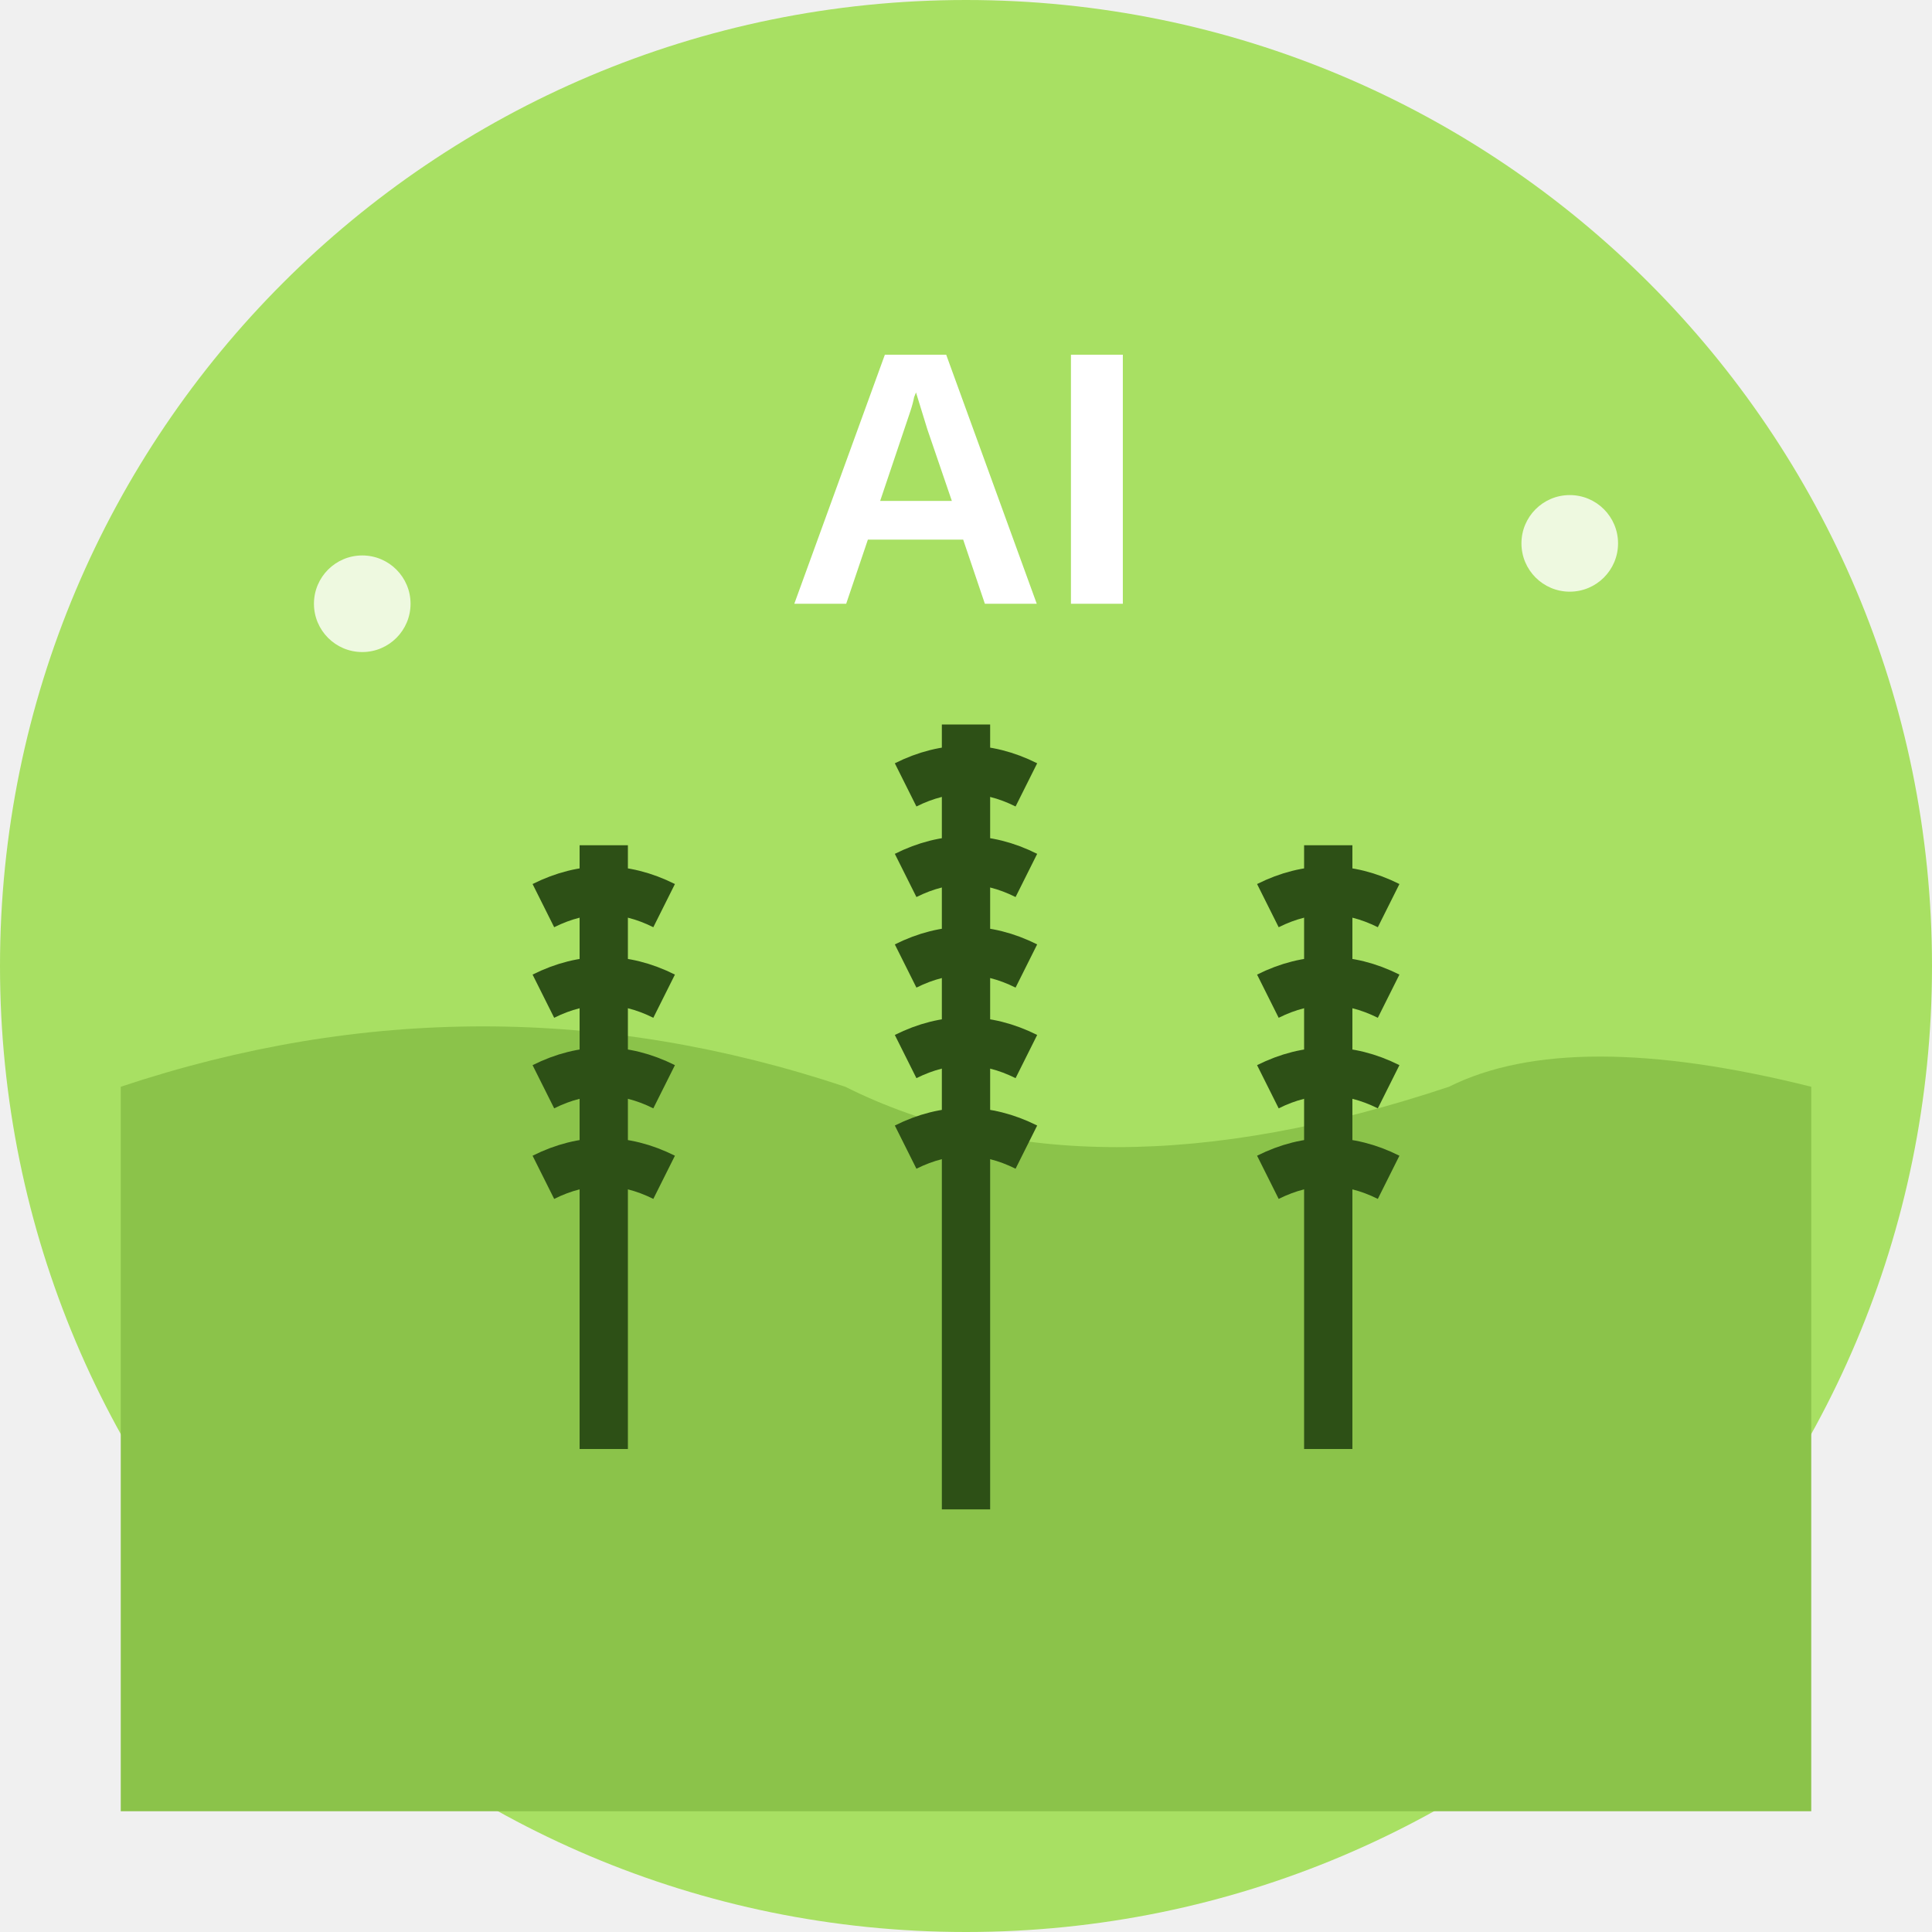
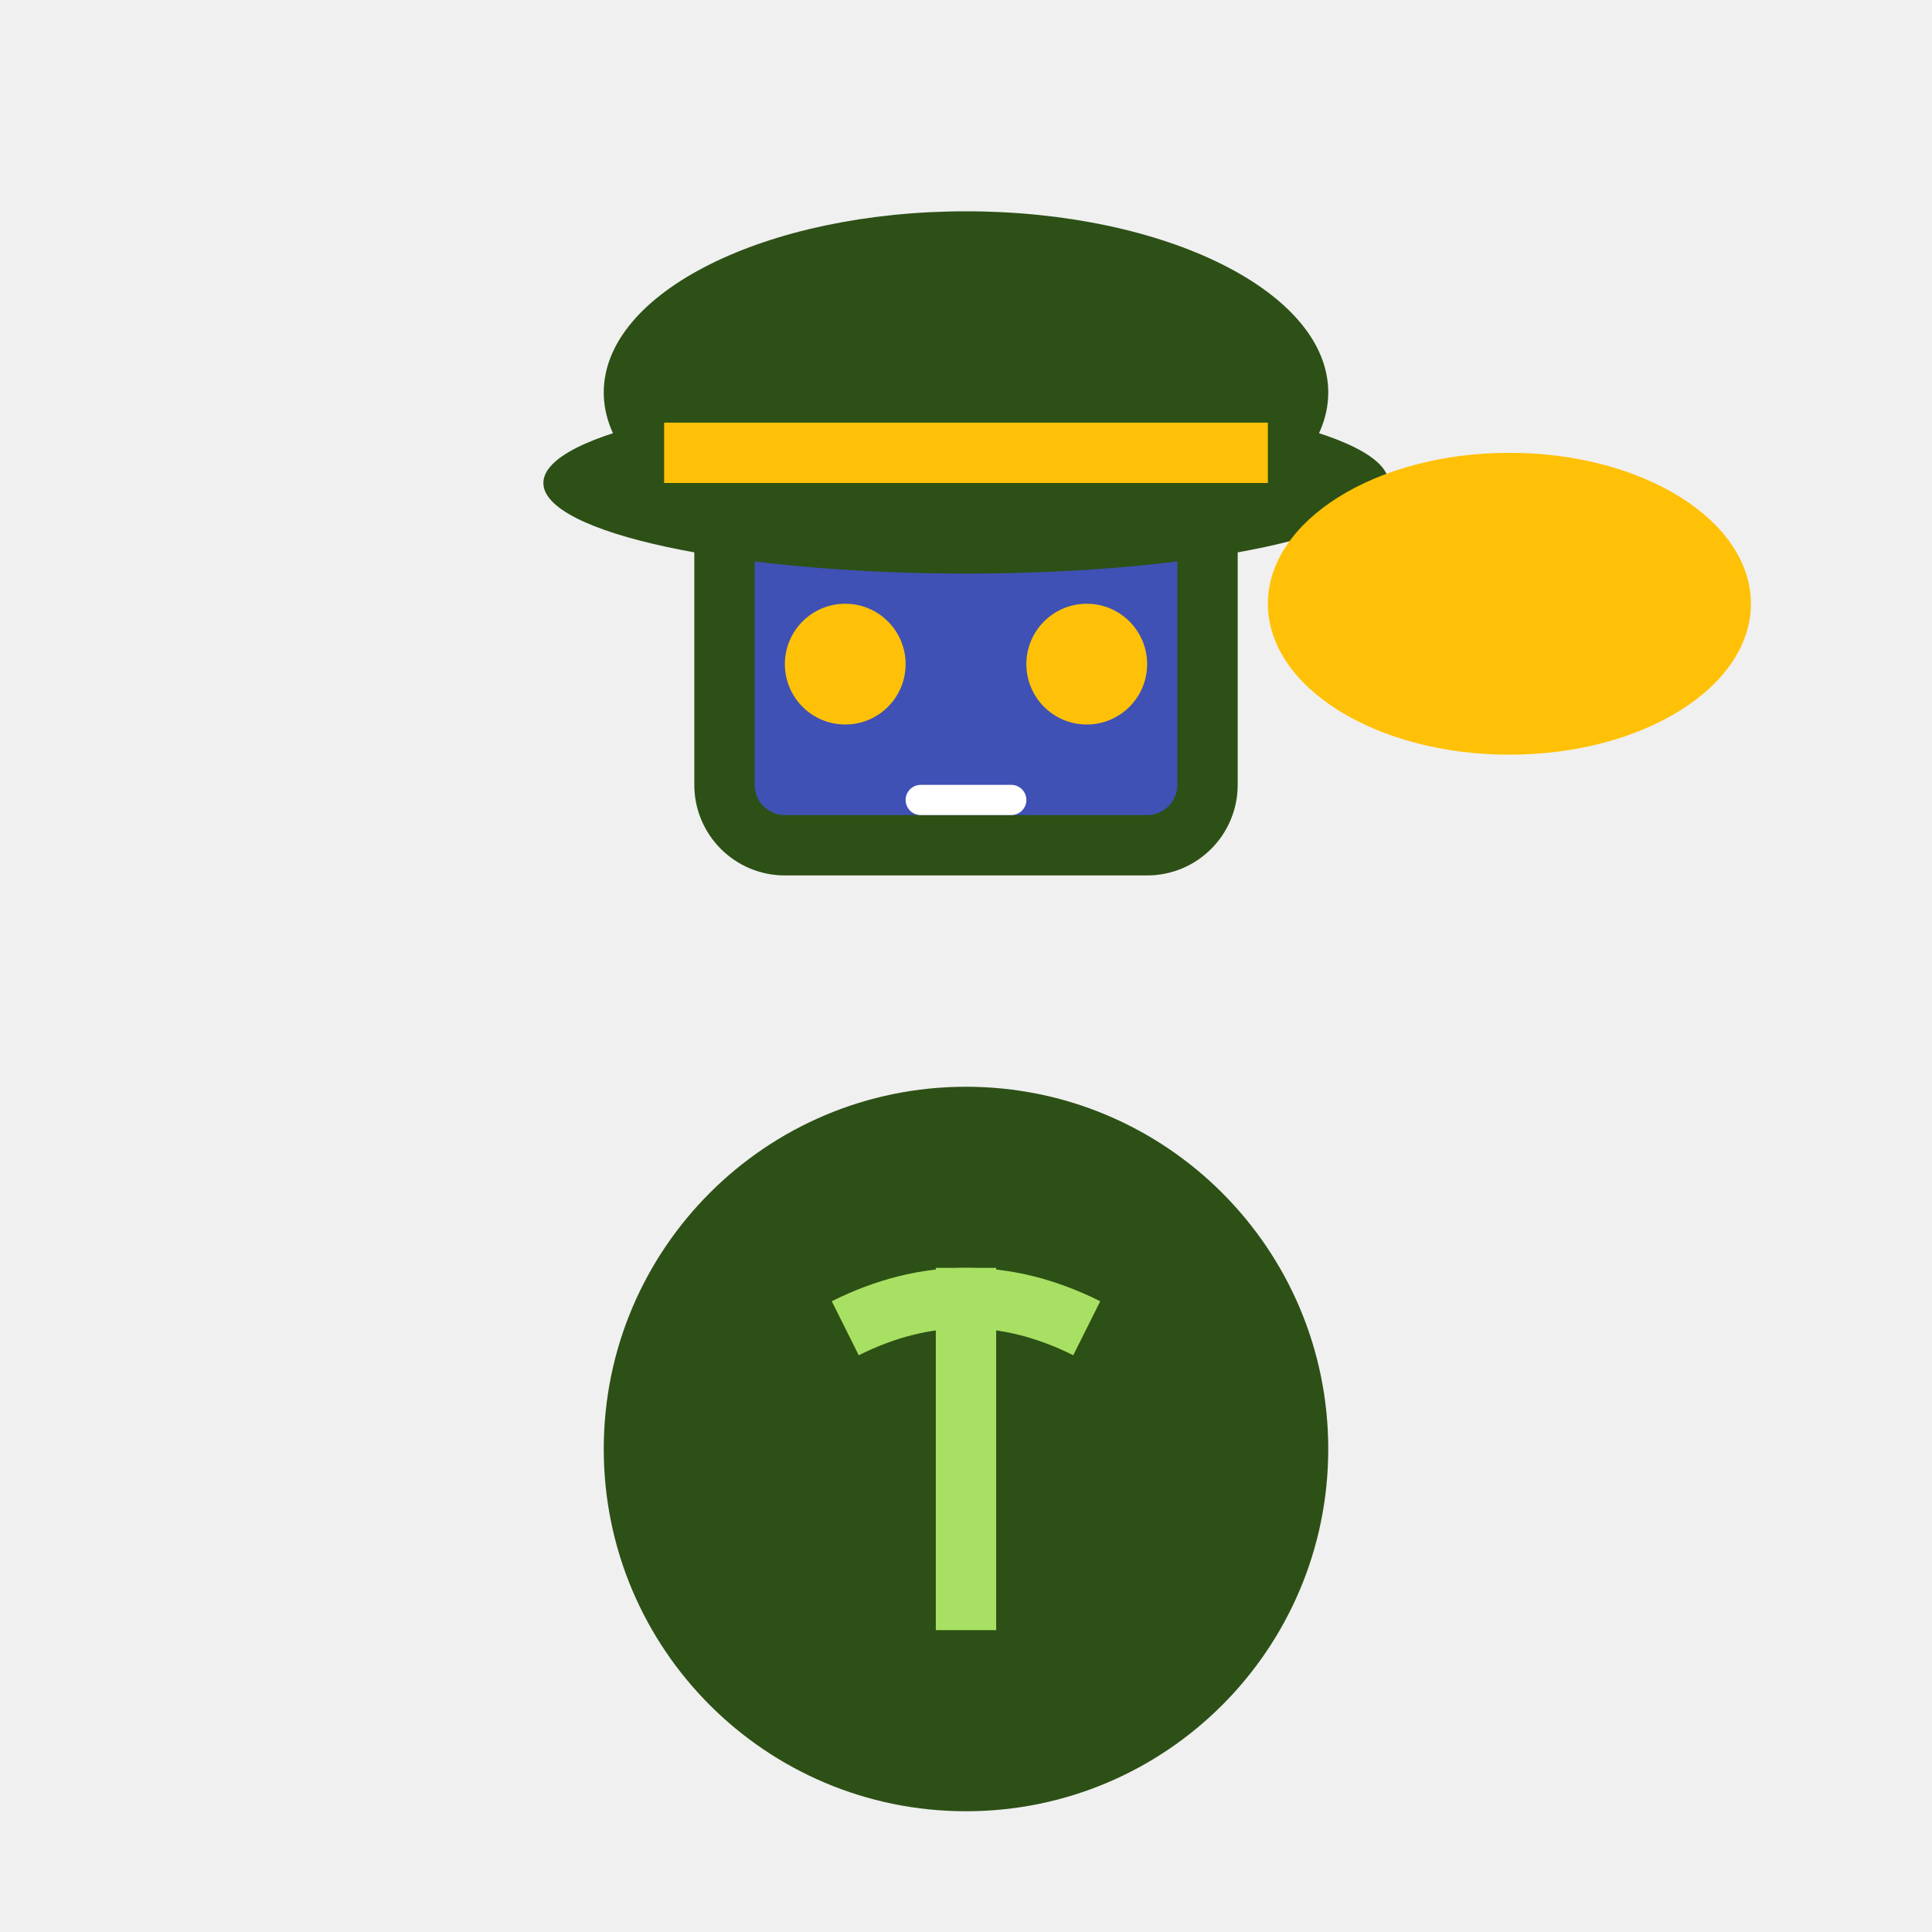
<svg xmlns="http://www.w3.org/2000/svg" width="32" height="32" viewBox="0 0 32 32">
-   <circle cx="16" cy="16" r="16" fill="#a8e063" />
-   <path d="M2 18 Q8 16 14 18 Q18 20 24 18 Q26 17 30 18 L30 30 L2 30 Z" fill="#8bc34a" />
-   <g stroke="#2d5016" stroke-width="0.8" fill="none">
-     <path d="M10 24 L10 14" />
-     <path d="M9 15 Q10 14.5 11 15" />
-     <path d="M9 16.5 Q10 16 11 16.5" />
-     <path d="M9 18 Q10 17.5 11 18" />
-     <path d="M9 19.5 Q10 19 11 19.5" />
-     <path d="M16 25 L16 12" />
-     <path d="M15 13 Q16 12.5 17 13" />
-     <path d="M15 14.5 Q16 14 17 14.5" />
-     <path d="M15 16 Q16 15.5 17 16" />
-     <path d="M15 17.5 Q16 17 17 17.5" />
-     <path d="M15 19 Q16 18.5 17 19" />
-     <path d="M22 24 L22 14" />
-     <path d="M21 15 Q22 14.5 23 15" />
-     <path d="M21 16.5 Q22 16 23 16.5" />
-     <path d="M21 18 Q22 17.5 23 18" />
-     <path d="M21 19.5 Q22 19 23 19.5" />
-   </g>
-   <text x="16" y="10" font-family="Arial, sans-serif" font-size="6" font-weight="bold" text-anchor="middle" fill="white">AI</text>
-   <circle cx="6" cy="10" r="0.8" fill="#ffffff" opacity="0.8" />
-   <circle cx="26" cy="9" r="0.8" fill="#ffffff" opacity="0.8" />
+   <circle cx="16" cy="24" r="6" fill="#2d5016" />
+   <path d="M16 21 L16 27" stroke="#a8e063" stroke-width="1" />
+   <path d="M14 22 Q16 21 18 22" fill="none" stroke="#a8e063" stroke-width="1" />
+   <rect x="12" y="8" width="8" height="6" rx="1" fill="#3f51b5" stroke="#2d5016" />
+   <circle cx="14" cy="11" r="1" fill="#ffc107" />
+   <circle cx="18" cy="11" r="1" fill="#ffc107" />
+   <rect x="15" y="13" width="2" height="0.5" rx="0.25" fill="#ffffff" />
+   <ellipse cx="16" cy="8" rx="7" ry="1.5" fill="#2d5016" />
+   <ellipse cx="16" cy="6.5" rx="6" ry="3" fill="#2d5016" />
+   <rect x="11" y="7" width="10" height="1" fill="#ffc107" />
+   <ellipse cx="25" cy="10" rx="4" ry="2.5" fill="#ffc107" />
+   <path d="M22 11 L23 12 L24 11" fill="#ffc107" />
</svg>
